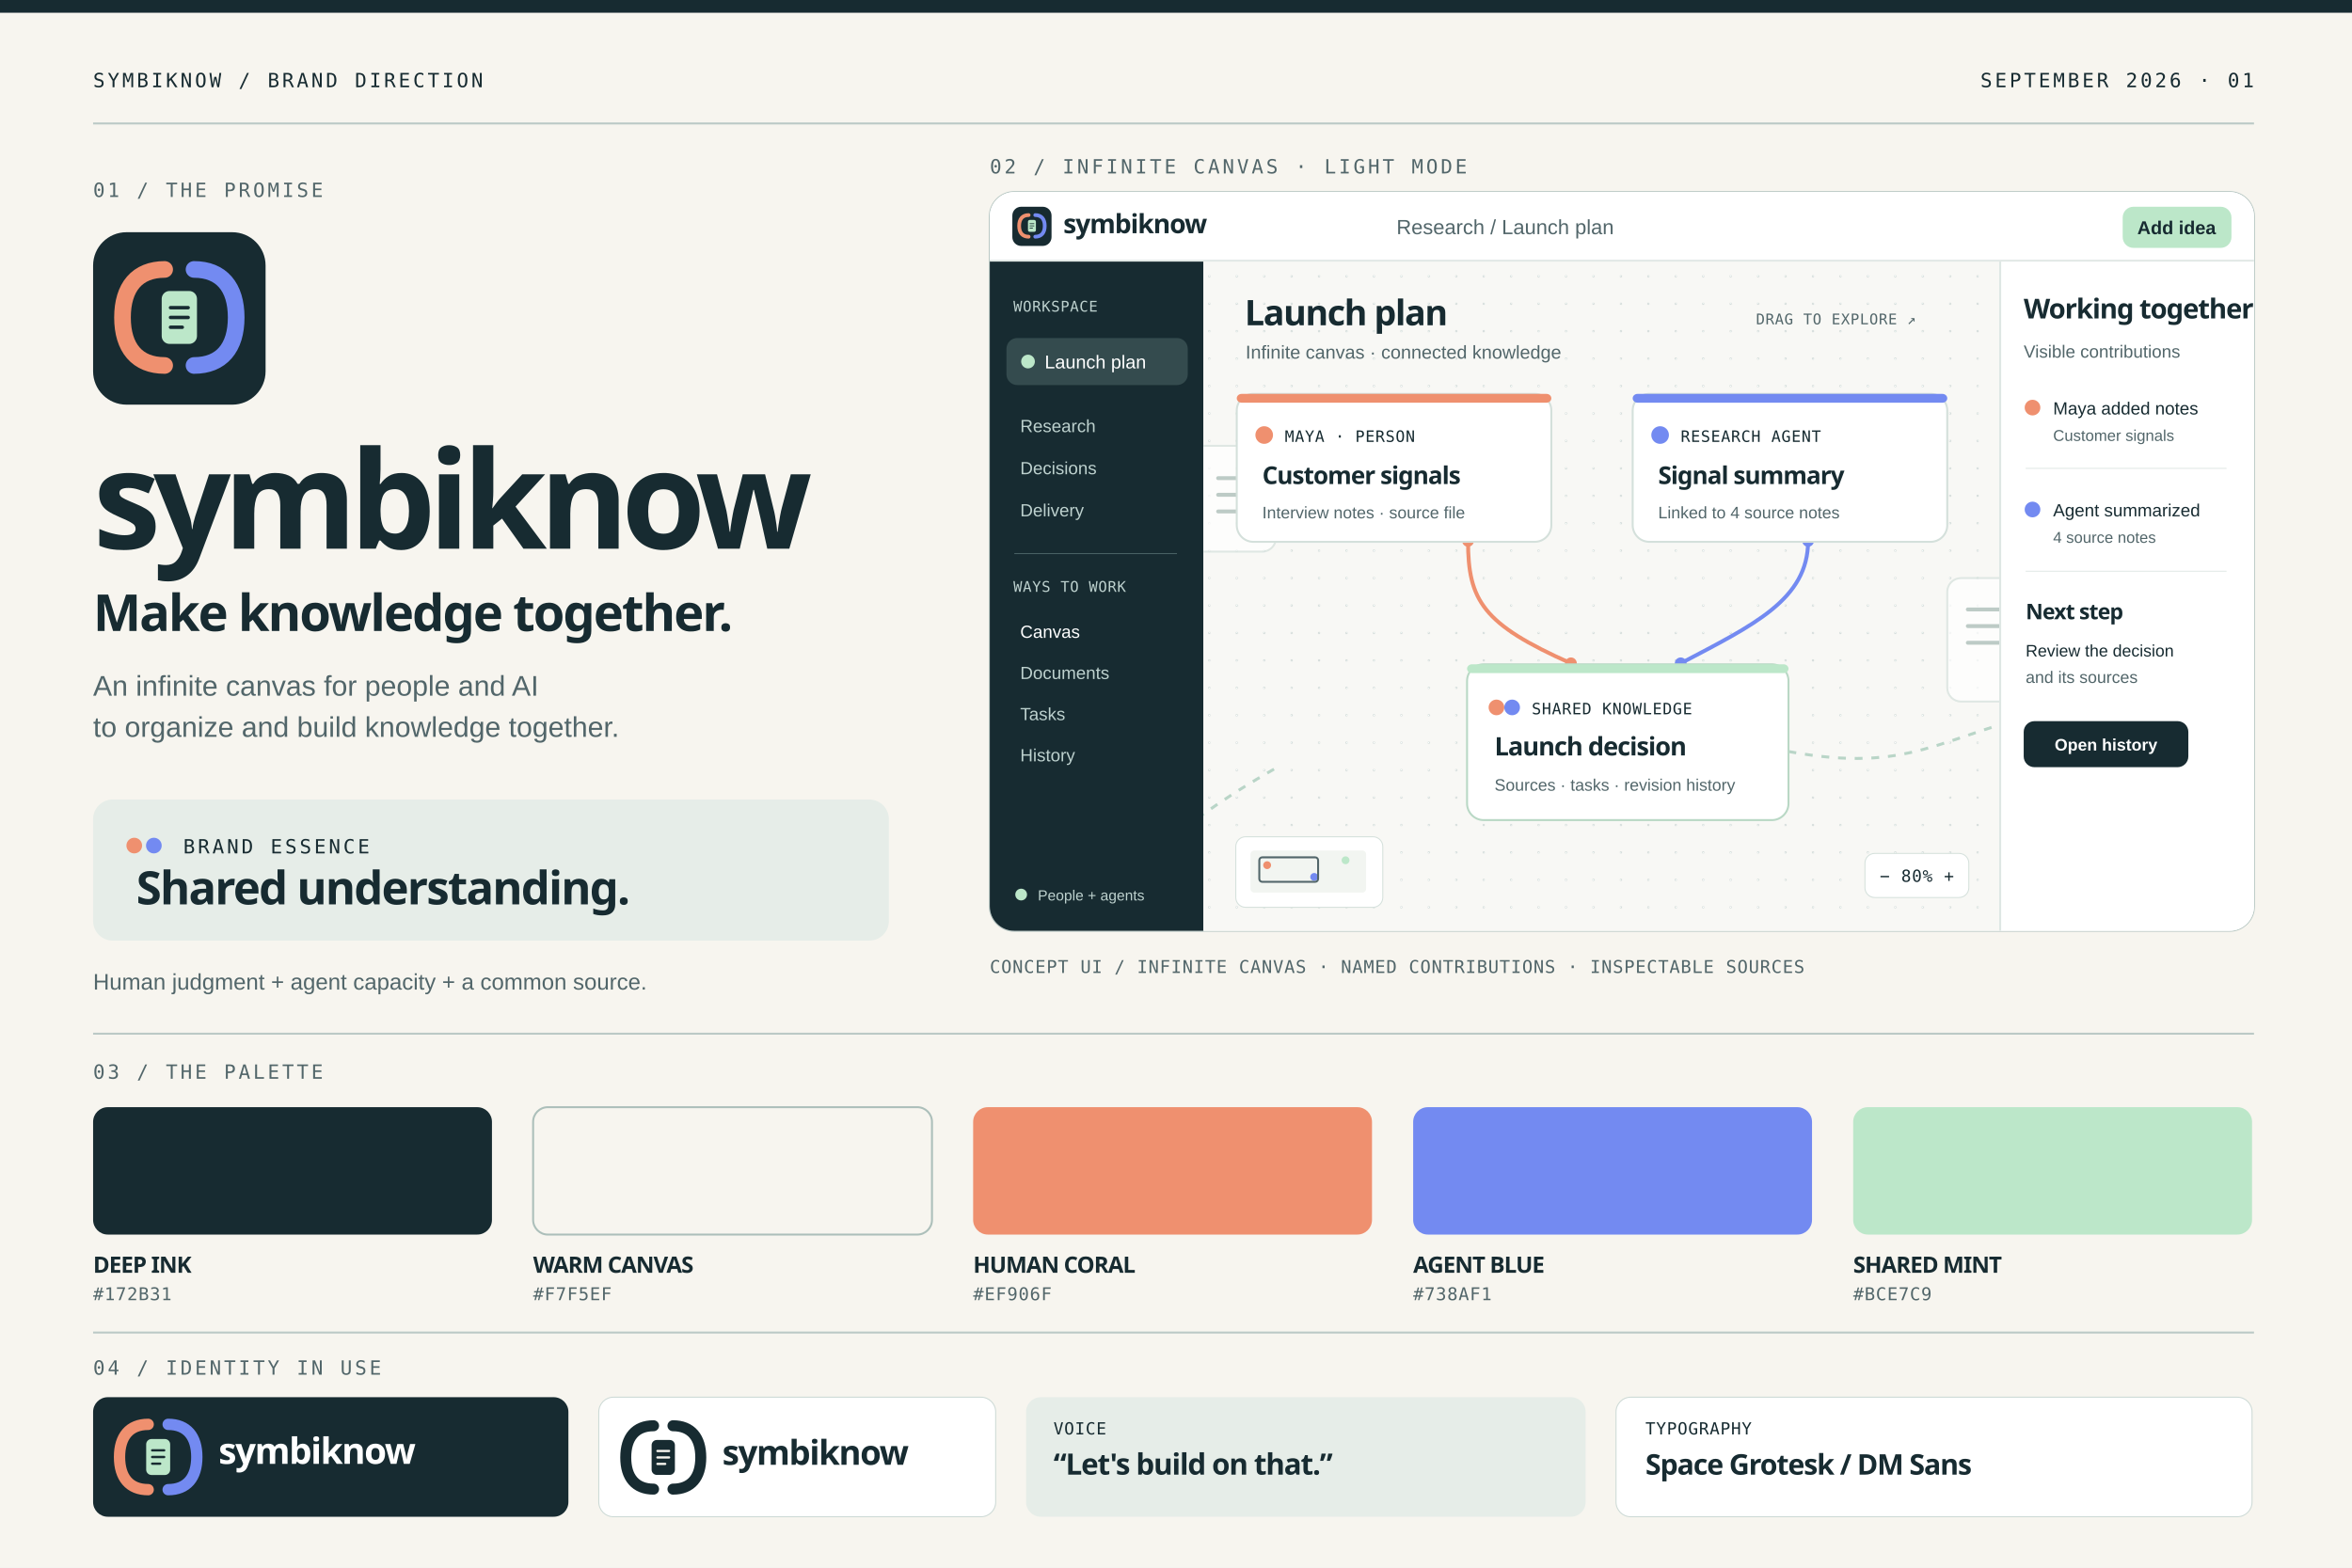
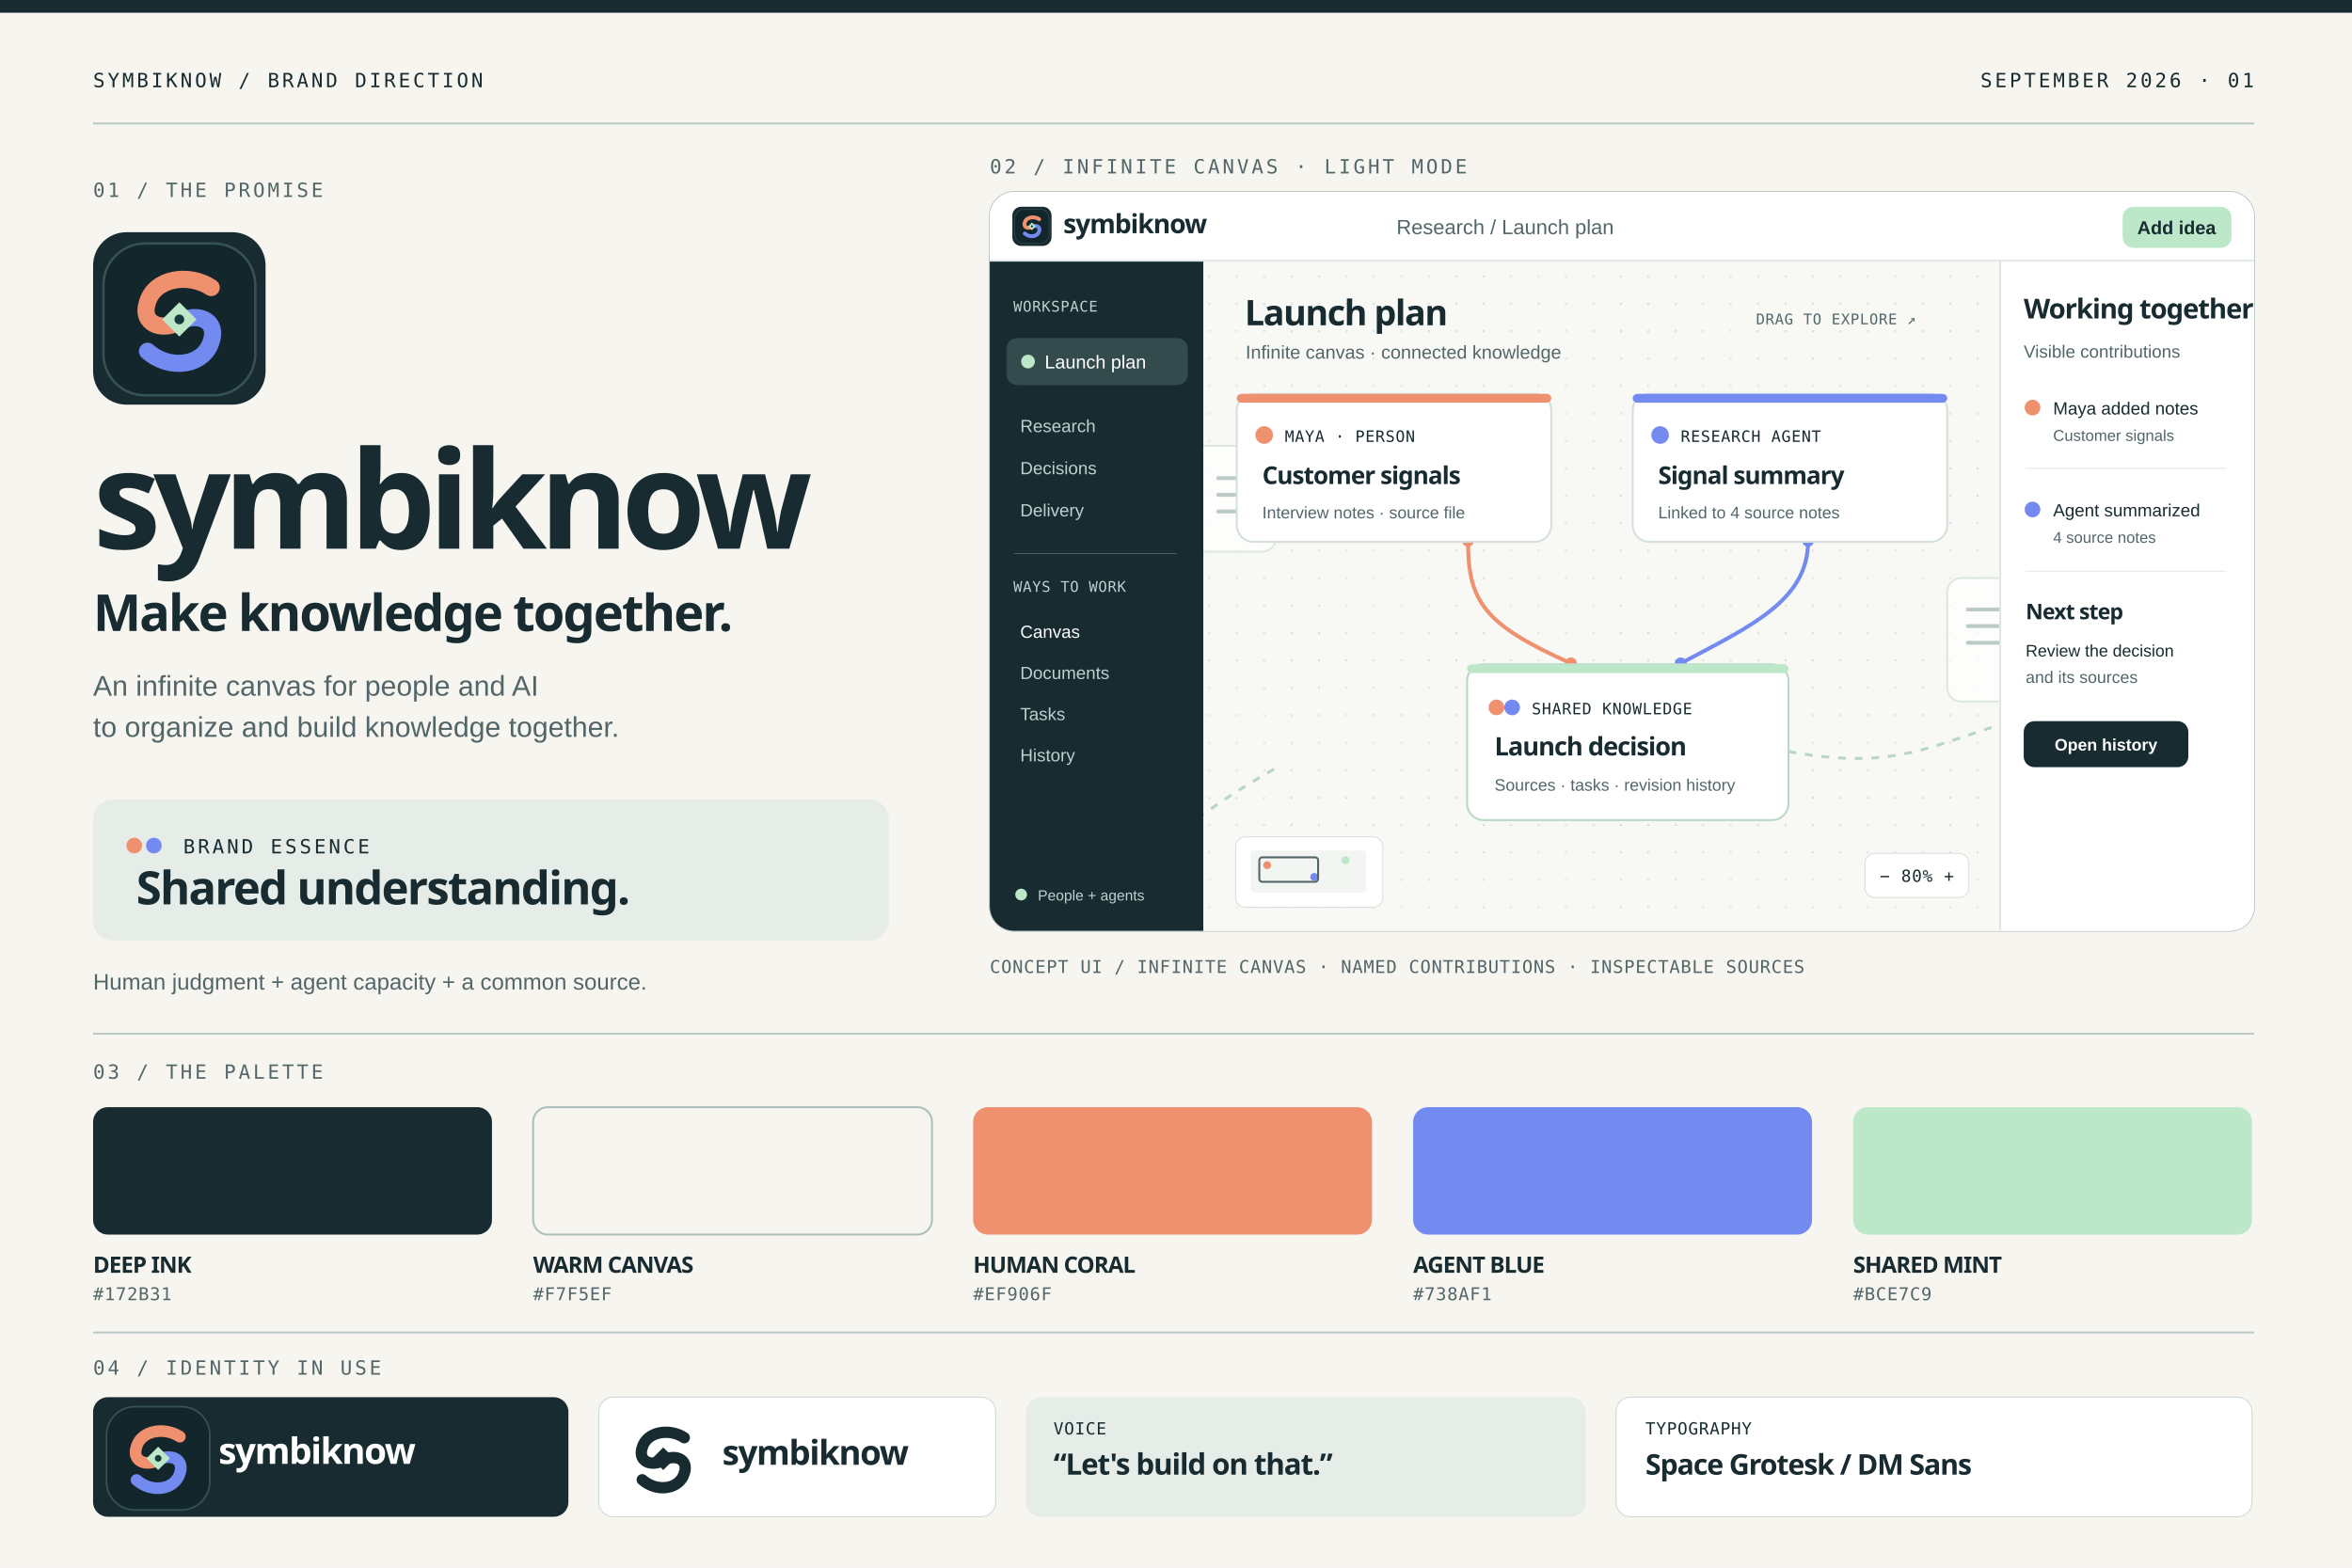
<svg xmlns="http://www.w3.org/2000/svg" xmlns:xlink="http://www.w3.org/1999/xlink" width="2400" height="1600" viewBox="0 0 2400 1600" role="img" aria-label="SymbiKnow light brand identity proposal showing people and AI on an infinite knowledge canvas">
  <defs>
    <style>
      text{font-family:'DM Sans',Arial,sans-serif;fill:#172B31}
      .display{font-family:'Space Grotesk','DM Sans',sans-serif;font-weight:700;letter-spacing:-.055em}
      .head{font-family:'Space Grotesk','DM Sans',sans-serif;font-weight:700;letter-spacing:-.035em}
      .mono{font-family:'IBM Plex Mono',monospace;letter-spacing:.04em}
      .eyebrow{font-family:'IBM Plex Mono',monospace;font-size:20px;letter-spacing:.14em}
      .muted{fill:#52666A}
      .light{fill:#F7F5EF}
      .white{fill:#FFFFFF}
      text[fill="#FFFFFF"]{fill:#FFFFFF}
      text[fill="#BDD1CE"]{fill:#BDD1CE}
    </style>
    <pattern id="dots" width="28" height="28" patternUnits="userSpaceOnUse">
      <circle cx="2" cy="2" r="1.2" fill="#D6DEDC" />
    </pattern>
    <clipPath id="screen">
      <rect x="1010" y="196" width="1290" height="754" rx="25" />
    </clipPath>
    <clipPath id="canvas-area">
      <rect x="1228" y="266" width="813" height="684" />
    </clipPath>
    <g id="mark">
-       <path d="M65 29 C37 29 22 47 22 78 C22 109 37 127 65 127" fill="none" stroke="#EF906F" stroke-width="17" stroke-linecap="round" />
-       <path d="M95 29 C123 29 138 47 138 78 C138 109 123 127 95 127" fill="none" stroke="#738AF1" stroke-width="17" stroke-linecap="round" />
-       <rect x="62" y="51" width="36" height="54" rx="8" fill="#BCE7C9" />
-       <path d="M71 68h18M71 78h18M71 88h12" stroke="#172B31" stroke-width="3.5" stroke-linecap="round" />
+       <g transform="scale(2.5)">
+         <rect x="1" y="1" width="62" height="62" rx="17" fill="#13262C" stroke="#355258" stroke-width="1" />
+         <path d="M45 19 C36 13 22 15 19 25 C16 34 25 37 32 33" fill="none" stroke="#EF906F" stroke-width="7" stroke-linecap="round" />
+         <path d="M32 33 C39 29 48 32 45 41 C42 51 28 53 19 45" fill="none" stroke="#738AF1" stroke-width="7" stroke-linecap="round" />
+         <path d="M32 25 L39 32 L32 39 L25 32 Z" fill="#BCE7C9" />
+         <circle cx="32" cy="32" r="2" fill="#18393B" />
+       </g>
    </g>
    <g id="mark-mono">
-       <path d="M65 29 C37 29 22 47 22 78 C22 109 37 127 65 127" fill="none" stroke="#172B31" stroke-width="17" stroke-linecap="round" />
-       <path d="M95 29 C123 29 138 47 138 78 C138 109 123 127 95 127" fill="none" stroke="#172B31" stroke-width="17" stroke-linecap="round" />
-       <rect x="62" y="51" width="36" height="54" rx="8" fill="#172B31" />
-       <path d="M71 68h18M71 78h18M71 88h12" stroke="#F7F5EF" stroke-width="3.5" stroke-linecap="round" />
+       <g transform="scale(2.5)">
+         <path d="M45 19 C36 13 22 15 19 25 C16 34 25 37 32 33" fill="none" stroke="#172B31" stroke-width="7" stroke-linecap="round" />
+         <path d="M32 33 C39 29 48 32 45 41 C42 51 28 53 19 45" fill="none" stroke="#172B31" stroke-width="7" stroke-linecap="round" />
+         <path d="M32 25 L39 32 L32 39 L25 32 Z" fill="#172B31" />
+       </g>
    </g>
  </defs>
  <rect width="2400" height="1600" fill="#F7F5EF" />
  <rect width="2400" height="13" fill="#172B31" />
  <text x="95" y="89" class="eyebrow">SYMBIKNOW / BRAND DIRECTION</text>
  <text x="2300" y="89" text-anchor="end" class="eyebrow">SEPTEMBER 2026 · 01</text>
  <line x1="95" y1="126" x2="2300" y2="126" stroke="#BBC9C6" stroke-width="2" />
  <text x="95" y="201" class="eyebrow muted">01 / THE PROMISE</text>
  <rect x="95" y="237" width="176" height="176" rx="34" fill="#172B31" />
  <g transform="translate(103 246)">
    <use xlink:href="#mark" />
  </g>
  <text x="95" y="560" class="display" font-size="139">symbiknow</text>
  <text x="95" y="644" class="head" font-size="52">Make knowledge together.</text>
  <text x="95" y="710" font-size="29" class="muted">An infinite canvas for people and AI</text>
  <text x="95" y="752" font-size="29" class="muted">to organize and build knowledge together.</text>
  <rect x="95" y="816" width="812" height="144" rx="20" fill="#E6EDE8" />
  <circle cx="137" cy="863" r="8" fill="#EF906F" />
  <circle cx="157" cy="863" r="8" fill="#738AF1" />
  <text x="187" y="871" class="eyebrow">BRAND ESSENCE</text>
  <text x="139" y="923" class="head" font-size="47">Shared understanding.</text>
  <text x="95" y="1010" font-size="23" class="muted">Human judgment + agent capacity + a common source.</text>
  <text x="1010" y="177" class="eyebrow muted">02 / INFINITE CANVAS · LIGHT MODE</text>
  <rect x="1010" y="196" width="1290" height="754" rx="25" fill="#FFFFFF" stroke="#B7C7C3" stroke-width="2" />
  <g clip-path="url(#screen)">
    <rect x="1010" y="196" width="1290" height="754" fill="#FFFFFF" />
    <rect x="1010" y="266" width="218" height="684" fill="#172B31" />
    <rect x="1228" y="266" width="813" height="684" fill="#F8F8F5" />
    <rect x="1228" y="266" width="813" height="684" fill="url(#dots)" />
    <g clip-path="url(#canvas-area)" opacity=".7">
      <rect x="1182" y="455" width="120" height="108" rx="14" fill="#FFFFFF" stroke="#D4E0DB" stroke-width="2" />
      <path d="M1243 488h39m-39 17h34m-34 17h28" stroke="#A4B8B2" stroke-width="4" stroke-linecap="round" />
      <rect x="1987" y="590" width="175" height="126" rx="14" fill="#FFFFFF" stroke="#D4E0DB" stroke-width="2" />
      <path d="M2008 622h107m-107 17h93m-93 17h101" stroke="#A4B8B2" stroke-width="4" stroke-linecap="round" />
      <path d="M1300 785 C1230 825 1220 840 1165 873M1825 767 C1950 790 1978 752 2094 725" fill="none" stroke="#9EC6B4" stroke-width="3" stroke-dasharray="8 9" />
    </g>
    <rect x="2041" y="266" width="259" height="684" fill="#FFFFFF" />
    <line x1="2041" y1="266" x2="2041" y2="950" stroke="#DEE7E4" stroke-width="2" />
    <rect x="1010" y="196" width="1290" height="70" fill="#FFFFFF" />
    <line x1="1010" y1="266" x2="2300" y2="266" stroke="#E2E9E6" stroke-width="2" />
    <rect x="1033" y="211" width="40" height="40" rx="9" fill="#172B31" />
    <g transform="translate(1035 213) scale(.225)">
      <use xlink:href="#mark" />
    </g>
    <text x="1085" y="238" class="head" font-size="27">symbiknow</text>
    <text x="1425" y="239" font-size="21" class="muted">Research / Launch plan</text>
    <rect x="2166" y="211" width="111" height="42" rx="11" fill="#BCE7C9" />
    <text x="2221" y="239" text-anchor="middle" font-weight="700" font-size="19">Add idea</text>
    <text x="1034" y="318" class="mono" font-size="15" fill="#BDD1CE">WORKSPACE</text>
    <rect x="1027" y="345" width="185" height="48" rx="11" fill="#344B4E" />
    <circle cx="1049" cy="369" r="7" fill="#BCE7C9" />
    <text x="1066" y="376" font-size="19" fill="#FFFFFF">Launch plan</text>
    <text x="1041" y="441" font-size="18" fill="#BDD1CE">Research</text>
    <text x="1041" y="484" font-size="18" fill="#BDD1CE">Decisions</text>
    <text x="1041" y="527" font-size="18" fill="#BDD1CE">Delivery</text>
    <line x1="1035" y1="565" x2="1201" y2="565" stroke="#486063" />
    <text x="1034" y="604" class="mono" font-size="15" fill="#BDD1CE">WAYS TO WORK</text>
    <text x="1041" y="651" font-size="18" fill="#FFFFFF">Canvas</text>
    <text x="1041" y="693" font-size="18" fill="#BDD1CE">Documents</text>
    <text x="1041" y="735" font-size="18" fill="#BDD1CE">Tasks</text>
    <text x="1041" y="777" font-size="18" fill="#BDD1CE">History</text>
    <circle cx="1042" cy="913" r="6" fill="#BCE7C9" />
    <text x="1059" y="919" font-size="15" fill="#BDD1CE">People + agents</text>
    <text x="1270" y="332" class="head" font-size="36">Launch plan</text>
    <text x="1271" y="366" font-size="19" class="muted">Infinite canvas · connected knowledge</text>
    <text x="1955" y="331" text-anchor="end" class="mono muted" font-size="15">DRAG TO EXPLORE ↗</text>
    <path d="M1498 552 C1498 613 1513 637 1603 677" fill="none" stroke="#EF906F" stroke-width="4" />
    <path d="M1845 552 C1845 612 1789 638 1715 677" fill="none" stroke="#738AF1" stroke-width="4" />
    <circle cx="1498" cy="552" r="6" fill="#EF906F" />
    <circle cx="1845" cy="552" r="6" fill="#738AF1" />
    <circle cx="1603" cy="677" r="6" fill="#EF906F" />
    <circle cx="1715" cy="677" r="6" fill="#738AF1" />
    <rect x="1262" y="402" width="321" height="151" rx="17" fill="#FFFFFF" stroke="#D4E0DB" stroke-width="2" />
    <rect x="1262" y="402" width="321" height="9" rx="5" fill="#EF906F" />
    <circle cx="1290" cy="444" r="9" fill="#EF906F" />
    <text x="1311" y="451" class="mono" font-size="16">MAYA · PERSON</text>
    <text x="1288" y="494" class="head" font-size="25">Customer signals</text>
    <text x="1288" y="529" font-size="17" class="muted">Interview notes · source file</text>
    <rect x="1666" y="402" width="321" height="151" rx="17" fill="#FFFFFF" stroke="#D4E0DB" stroke-width="2" />
    <rect x="1666" y="402" width="321" height="9" rx="5" fill="#738AF1" />
    <circle cx="1694" cy="444" r="9" fill="#738AF1" />
    <text x="1715" y="451" class="mono" font-size="16">RESEARCH AGENT</text>
    <text x="1692" y="494" class="head" font-size="25">Signal summary</text>
    <text x="1692" y="529" font-size="17" class="muted">Linked to 4 source notes</text>
    <rect x="1497" y="678" width="328" height="159" rx="17" fill="#FFFFFF" stroke="#B9D8C5" stroke-width="2" />
    <rect x="1497" y="678" width="328" height="9" rx="5" fill="#BCE7C9" />
    <circle cx="1527" cy="722" r="8" fill="#EF906F" />
    <circle cx="1543" cy="722" r="8" fill="#738AF1" />
    <text x="1563" y="729" class="mono" font-size="16">SHARED KNOWLEDGE</text>
    <text x="1525" y="771" class="head" font-size="26">Launch decision</text>
    <text x="1525" y="807" font-size="17" class="muted">Sources · tasks · revision history</text>
    <rect x="1261" y="854" width="150" height="72" rx="10" fill="#FFFFFF" stroke="#D4E0DB" />
    <rect x="1276" y="868" width="118" height="43" rx="4" fill="#F2F5F1" />
    <circle cx="1293" cy="883" r="4" fill="#EF906F" />
    <circle cx="1341" cy="895" r="4" fill="#738AF1" />
    <circle cx="1373" cy="878" r="4" fill="#BCE7C9" />
    <rect x="1285" y="875" width="60" height="25" rx="3" fill="none" stroke="#52666A" stroke-width="2" />
    <rect x="1903" y="871" width="106" height="45" rx="10" fill="#FFFFFF" stroke="#D4E0DB" />
    <text x="1956" y="900" text-anchor="middle" class="mono" font-size="17">− 80% +</text>
    <text x="2065" y="325" class="head" font-size="28">Working together</text>
    <text x="2065" y="365" font-size="18" class="muted">Visible contributions</text>
    <circle cx="2074" cy="416" r="8" fill="#EF906F" />
    <text x="2095" y="423" font-size="18">Maya added notes</text>
    <text x="2095" y="450" font-size="16" class="muted">Customer signals</text>
    <line x1="2067" y1="478" x2="2272" y2="478" stroke="#E0E8E5" />
    <circle cx="2074" cy="520" r="8" fill="#738AF1" />
    <text x="2095" y="527" font-size="18">Agent summarized</text>
    <text x="2095" y="554" font-size="16" class="muted">4 source notes</text>
    <line x1="2067" y1="583" x2="2272" y2="583" stroke="#E0E8E5" />
    <text x="2067" y="632" class="head" font-size="22">Next step</text>
    <text x="2067" y="670" font-size="17">Review the decision</text>
    <text x="2067" y="697" font-size="17" class="muted">and its sources</text>
    <rect x="2065" y="736" width="168" height="47" rx="11" fill="#172B31" />
    <text x="2149" y="766" text-anchor="middle" font-size="17" fill="#FFFFFF" font-weight="700">Open history</text>
  </g>
  <text x="1010" y="993" class="mono muted" font-size="18">CONCEPT UI / INFINITE CANVAS · NAMED CONTRIBUTIONS · INSPECTABLE SOURCES</text>
  <line x1="95" y1="1055" x2="2300" y2="1055" stroke="#BBC9C6" stroke-width="2" />
  <text x="95" y="1101" class="eyebrow muted">03 / THE PALETTE</text>
  <g transform="translate(95 1130)">
    <rect width="407" height="130" rx="15" fill="#172B31" />
    <text x="0" y="169" class="head" font-size="23">DEEP INK</text>
    <text x="0" y="197" class="mono muted" font-size="18">#172B31</text>
  </g>
  <g transform="translate(544 1130)">
    <rect width="407" height="130" rx="15" fill="#F7F5EF" stroke="#ACBFBA" stroke-width="2" />
    <text x="0" y="169" class="head" font-size="23">WARM CANVAS</text>
    <text x="0" y="197" class="mono muted" font-size="18">#F7F5EF</text>
  </g>
  <g transform="translate(993 1130)">
    <rect width="407" height="130" rx="15" fill="#EF906F" />
    <text x="0" y="169" class="head" font-size="23">HUMAN CORAL</text>
    <text x="0" y="197" class="mono muted" font-size="18">#EF906F</text>
  </g>
  <g transform="translate(1442 1130)">
    <rect width="407" height="130" rx="15" fill="#738AF1" />
    <text x="0" y="169" class="head" font-size="23">AGENT BLUE</text>
    <text x="0" y="197" class="mono muted" font-size="18">#738AF1</text>
  </g>
  <g transform="translate(1891 1130)">
    <rect width="407" height="130" rx="15" fill="#BCE7C9" />
    <text x="0" y="169" class="head" font-size="23">SHARED MINT</text>
    <text x="0" y="197" class="mono muted" font-size="18">#BCE7C9</text>
  </g>
  <line x1="95" y1="1360" x2="2300" y2="1360" stroke="#BBC9C6" stroke-width="2" />
  <text x="95" y="1403" class="eyebrow muted">04 / IDENTITY IN USE</text>
  <rect x="95" y="1426" width="485" height="122" rx="15" fill="#172B31" />
  <g transform="translate(107 1434) scale(.68)">
    <use xlink:href="#mark" />
  </g>
  <text x="223" y="1494" class="head" font-size="37" fill="#FFFFFF">symbiknow</text>
  <rect x="611" y="1426" width="405" height="122" rx="15" fill="#FFFFFF" stroke="#CCD9D5" />
  <g transform="translate(624 1436) scale(.66)">
    <use xlink:href="#mark-mono" />
  </g>
  <text x="737" y="1495" class="head" font-size="35">symbiknow</text>
  <rect x="1047" y="1426" width="571" height="122" rx="15" fill="#E6EDE8" />
  <text x="1075" y="1464" class="mono" font-size="17">VOICE</text>
  <text x="1075" y="1505" class="head" font-size="30">“Let's build on that.”</text>
  <rect x="1649" y="1426" width="649" height="122" rx="15" fill="#FFFFFF" stroke="#CCD9D5" />
  <text x="1679" y="1464" class="mono" font-size="17">TYPOGRAPHY</text>
  <text x="1679" y="1505" class="head" font-size="29">Space Grotesk  /  DM Sans</text>
</svg>
